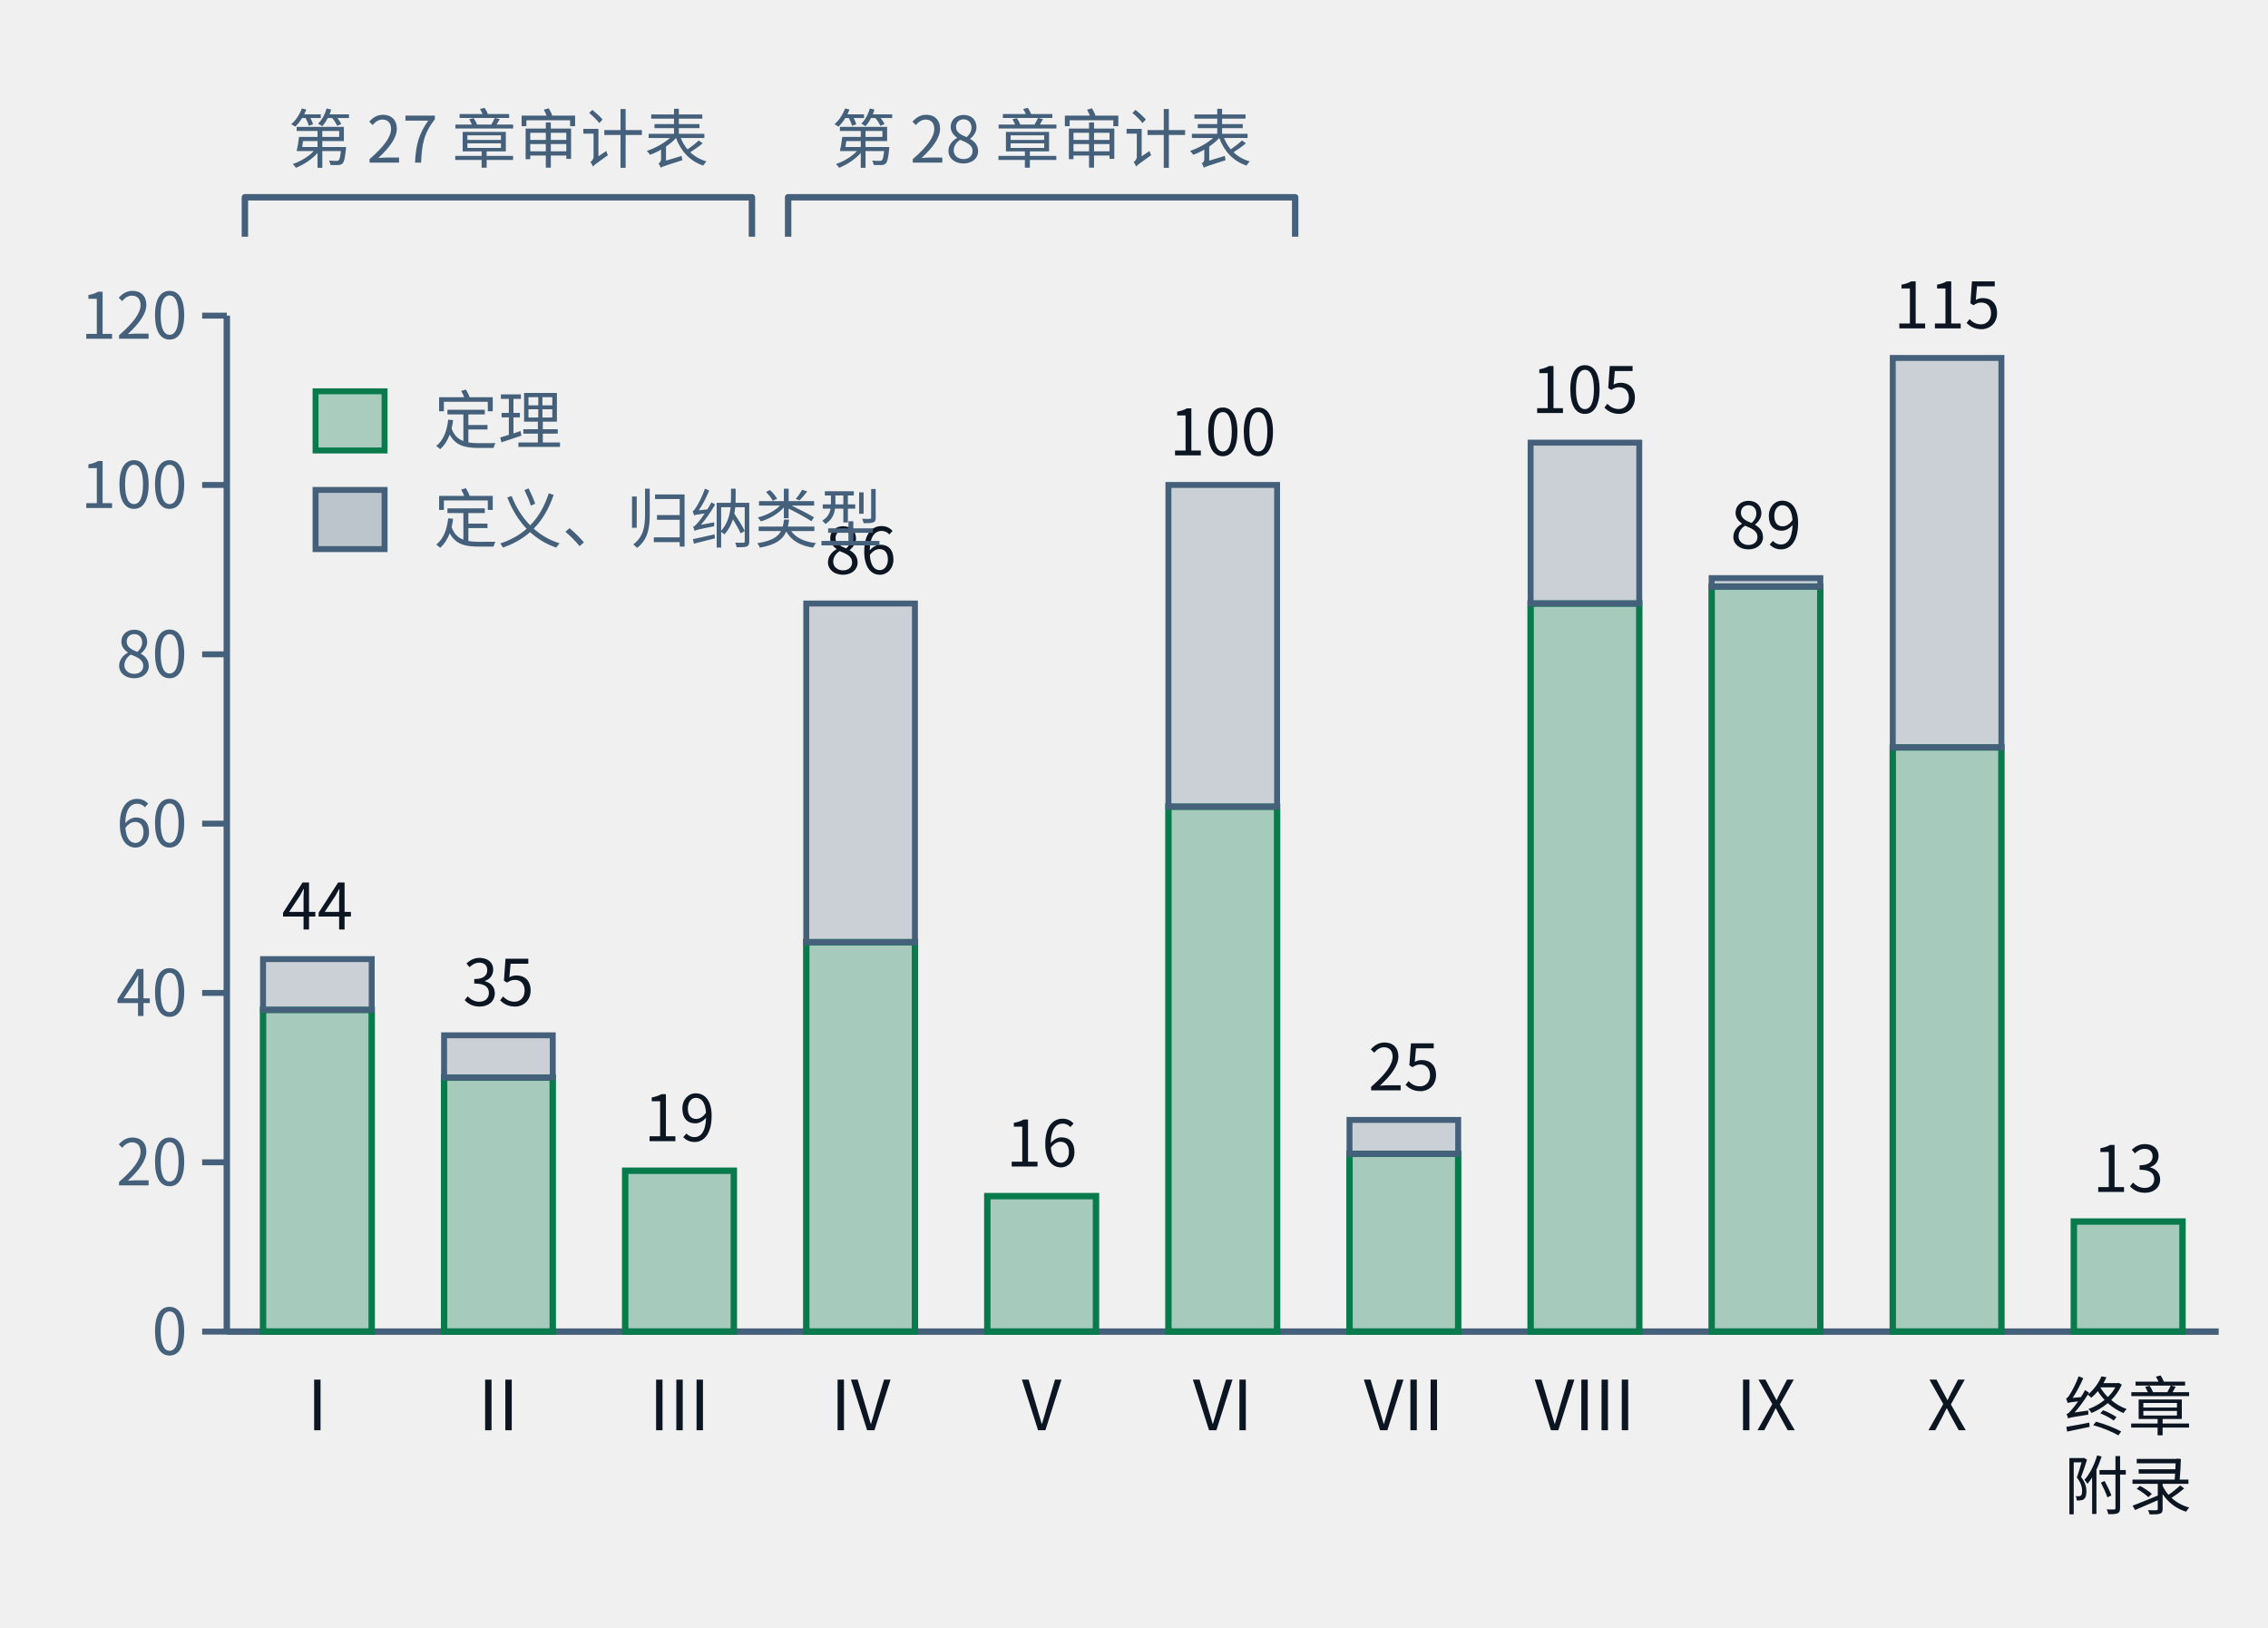
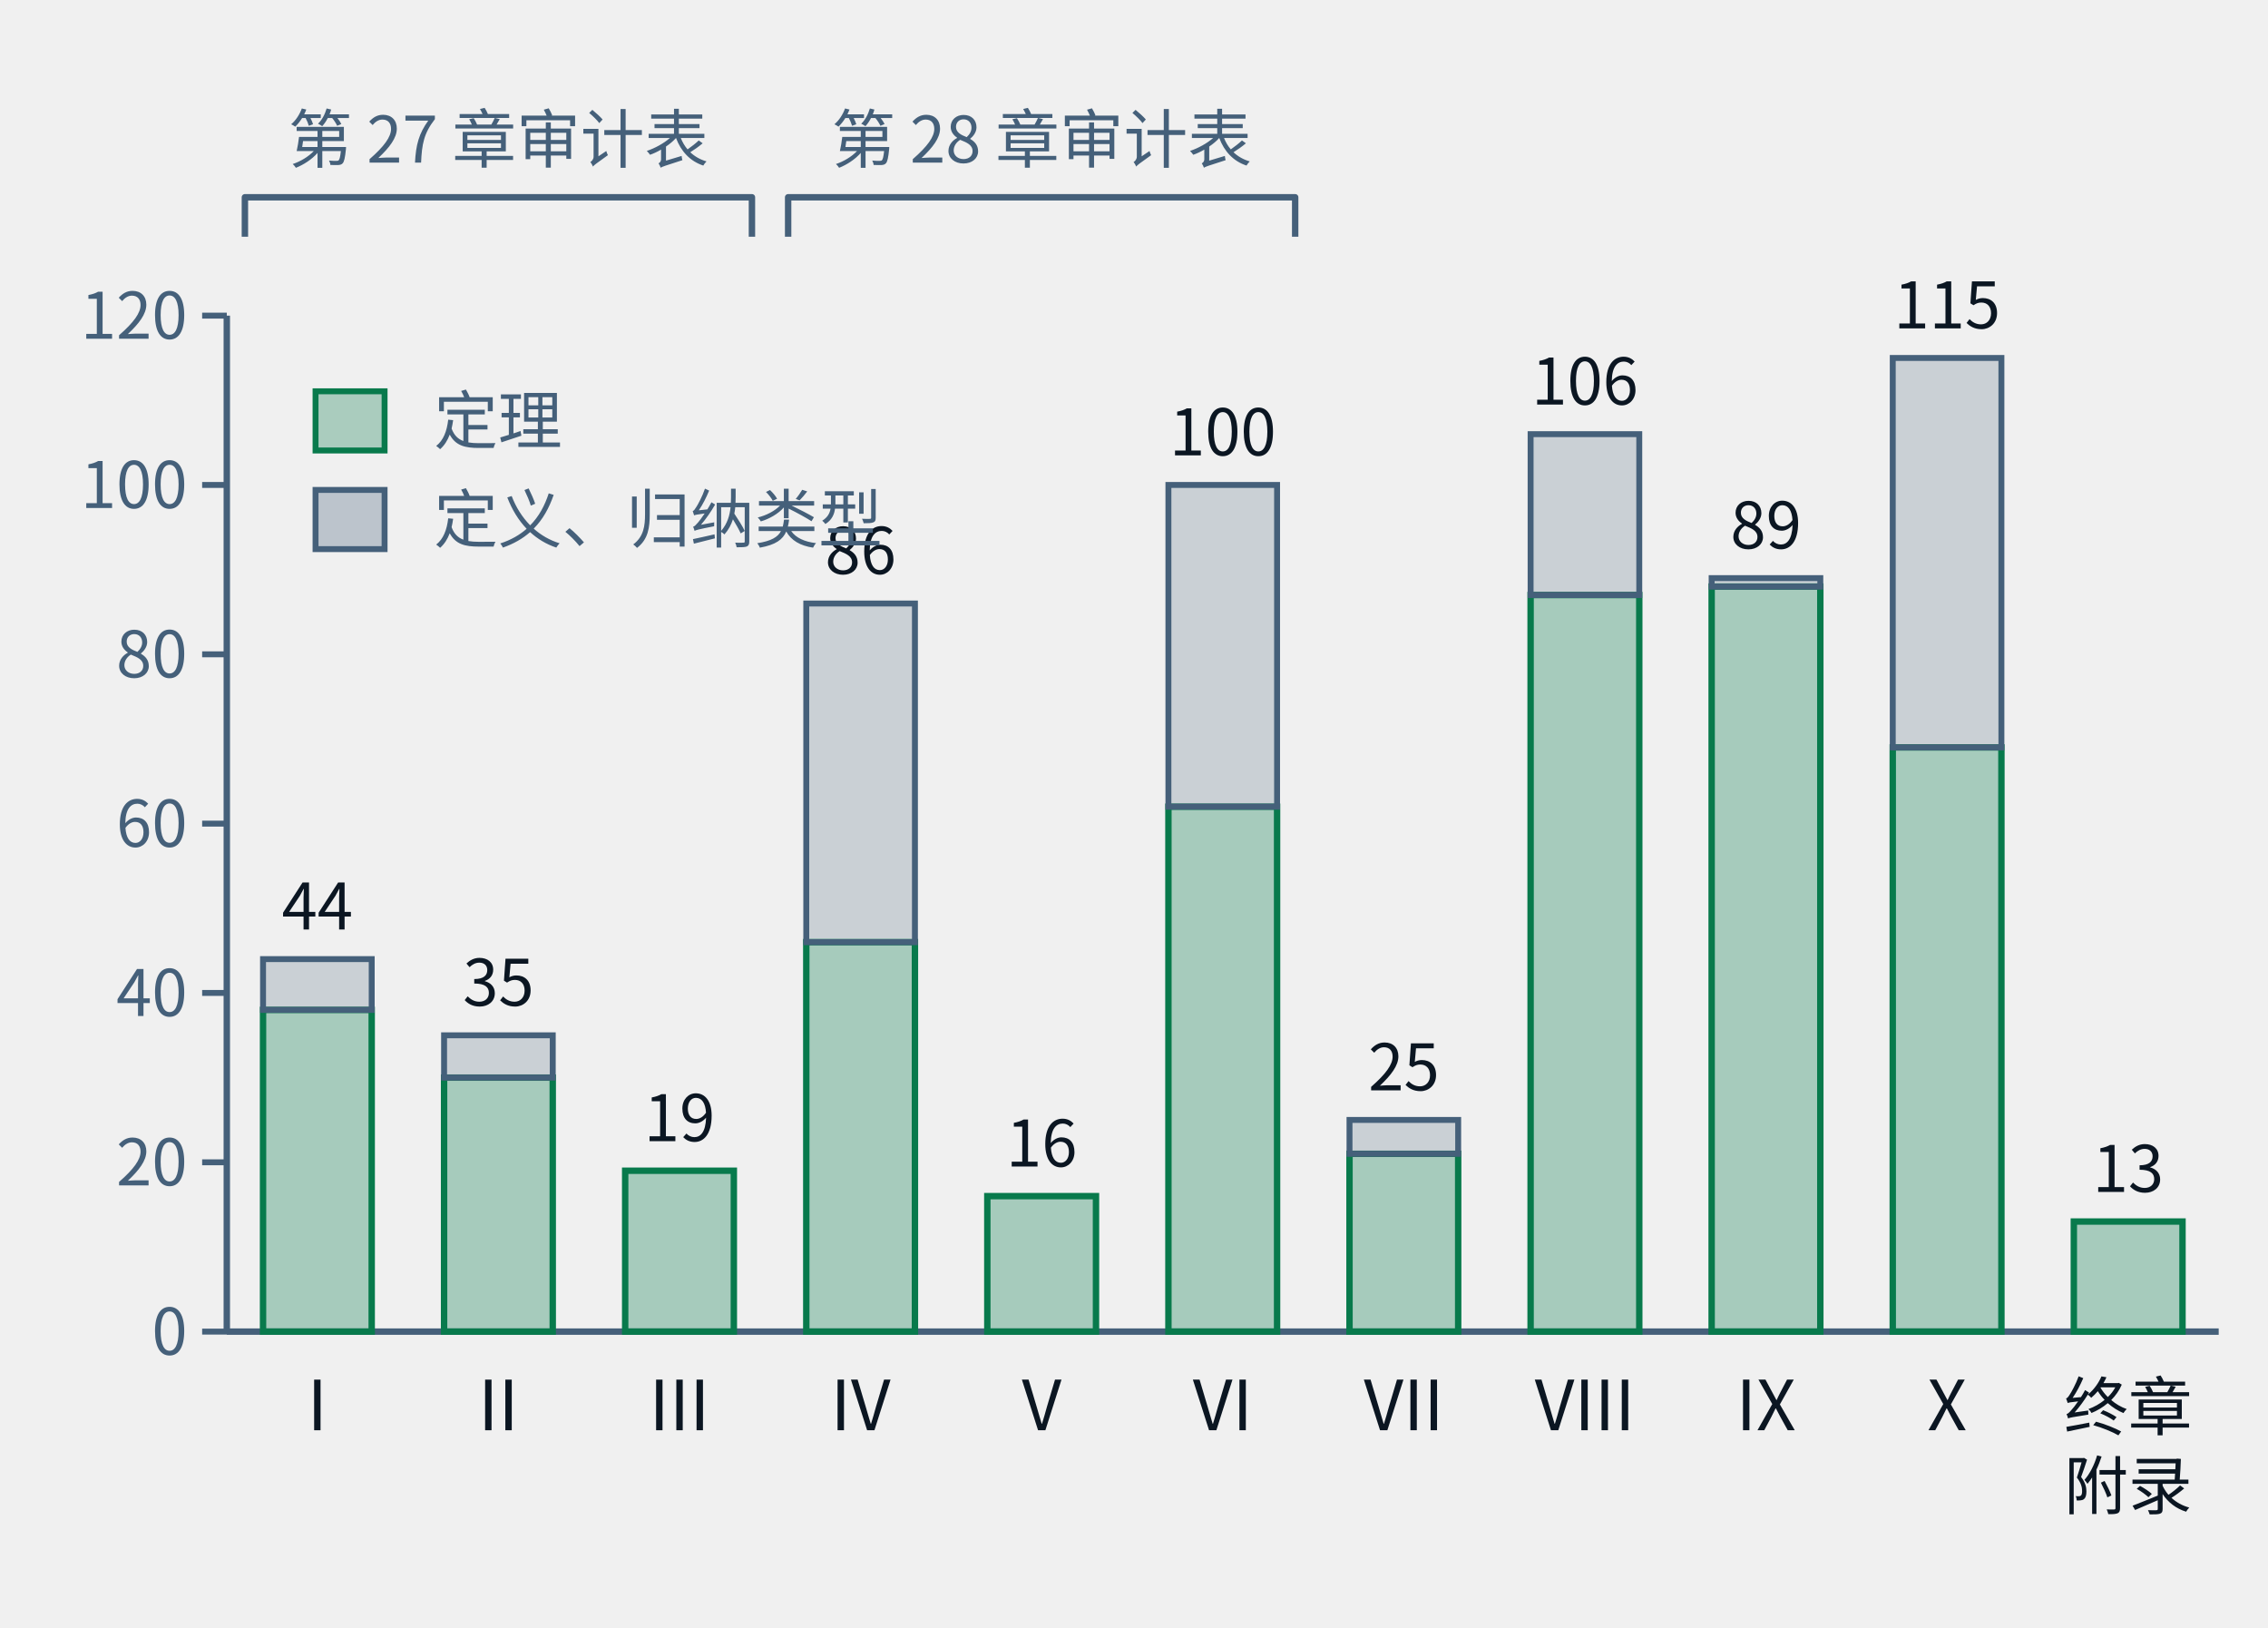
- <svg xmlns="http://www.w3.org/2000/svg" class="tr-fig" data-tr-fig="ch28-declaration-parts" data-lang="zh" viewBox="0 0 460 330" width="460" height="330" font-family="'Noto Sans SC', 'Noto Sans CJK SC', 'Source Sans 3', 'PingFang SC', 'Microsoft YaHei', system-ui, sans-serif" role="img" aria-label="柱状图。横轴是第一至第十部与“终章与附录”，柱高是该部章节用 lean= 引用的不同声明数；每根柱子下段绿色是锁文件里种类为定理的声明，上段灰色是定义与归纳类型。I：定理 38、其他 6；II：定理 30、其他 5；III：定理 19、其他 0；IV：定理 46、其他 40；V：定理 16、其他 0；VI：定理 62、其他 38；VII：定理 21、其他 4；VIII：定理 86、其他 19；IX：定理 88、其他 1；X：定理 69、其他 46；终章与附录：定理 13、其他 0。柱子上方两道括号：第一至第三部标“第二十七章审计表”，第四至第六部标“第二十八章审计表”。">
+ <svg xmlns="http://www.w3.org/2000/svg" class="tr-fig" data-tr-fig="ch28-declaration-parts" data-lang="zh" viewBox="0 0 460 330" width="460" height="330" font-family="'Noto Sans SC', 'Noto Sans CJK SC', 'Source Sans 3', 'PingFang SC', 'Microsoft YaHei', system-ui, sans-serif" role="img" aria-label="柱状图。横轴是第一至第十部与“终章与附录”，柱高是该部章节用 lean= 引用的不同声明数；每根柱子下段绿色是锁文件里种类为定理的声明，上段灰色是定义与归纳类型。I：定理 38、其他 6；II：定理 30、其他 5；III：定理 19、其他 0；IV：定理 46、其他 40；V：定理 16、其他 0；VI：定理 62、其他 38；VII：定理 21、其他 4；VIII：定理 87、其他 19；IX：定理 88、其他 1；X：定理 69、其他 46；终章与附录：定理 13、其他 0。柱子上方两道括号：第一至第三部标“第二十七章审计表”，第四至第六部标“第二十八章审计表”。">
  <style>.ts-ink{stroke:#0b1622}.tf-ink{fill:#0b1622}.ts-dim{stroke:#45607a}.tf-dim{fill:#45607a}.ts-faint{stroke:#9db3c4}.tf-faint{fill:#9db3c4}.ts-edge{stroke:#b9d0dd}.tf-edge{fill:#b9d0dd}.ts-hot{stroke:#5f9bb5}.tf-hot{fill:#5f9bb5}.ts-bg{stroke:#ffffff}.tf-bg{fill:#ffffff}.ts-panel{stroke:#eef5f9}.tf-panel{fill:#eef5f9}.ts-sheet{stroke:#f7fbfd}.tf-sheet{fill:#f7fbfd}.ts-cyan{stroke:#007c8a}.tf-cyan{fill:#007c8a}.ts-magenta{stroke:#b0128f}.tf-magenta{fill:#b0128f}.ts-amber{stroke:#946200}.tf-amber{fill:#946200}.ts-violet{stroke:#5a45c8}.tf-violet{fill:#5a45c8}.ts-ok{stroke:#087a4c}.tf-ok{fill:#087a4c}.ts-warn{stroke:#c21f3a}.tf-warn{fill:#c21f3a}.ts-blue{stroke:#1d5fd0}.tf-blue{fill:#1d5fd0}.ts-orange{stroke:#b85410}.tf-orange{fill:#b85410}.ts-sigma{stroke:#28405a}.tf-sigma{fill:#28405a}@media (prefers-color-scheme:dark){.ts-ink{stroke:#d4efff}.tf-ink{fill:#d4efff}.ts-dim{stroke:#6f8ea5}.tf-dim{fill:#6f8ea5}.ts-faint{stroke:#34506a}.tf-faint{fill:#34506a}.ts-edge{stroke:#143049}.tf-edge{fill:#143049}.ts-hot{stroke:#1f5d7c}.tf-hot{fill:#1f5d7c}.ts-bg{stroke:#03060c}.tf-bg{fill:#03060c}.ts-panel{stroke:#07101b}.tf-panel{fill:#07101b}.ts-sheet{stroke:#050c16}.tf-sheet{fill:#050c16}.ts-cyan{stroke:#19f0ff}.tf-cyan{fill:#19f0ff}.ts-magenta{stroke:#ff2fd0}.tf-magenta{fill:#ff2fd0}.ts-amber{stroke:#ffc83d}.tf-amber{fill:#ffc83d}.ts-violet{stroke:#9d8cff}.tf-violet{fill:#9d8cff}.ts-ok{stroke:#46ffb2}.tf-ok{fill:#46ffb2}.ts-warn{stroke:#ff5064}.tf-warn{fill:#ff5064}.ts-blue{stroke:#2a7bff}.tf-blue{fill:#2a7bff}.ts-orange{stroke:#ff8a3c}.tf-orange{fill:#ff8a3c}.ts-sigma{stroke:#cfe3ff}.tf-sigma{fill:#cfe3ff}}</style>
  <line x1="46" y1="64" x2="46" y2="270" class="ts-dim" stroke-width="1.3" fill="none" />
  <line x1="41" y1="270" x2="46" y2="270" class="ts-dim" stroke-width="1.2" fill="none" />
  <text class="tf-dim" x="38" y="274.68" font-size="13" text-anchor="end">0</text>
  <line x1="41" y1="235.67" x2="46" y2="235.67" class="ts-dim" stroke-width="1.2" fill="none" />
  <text class="tf-dim" x="38" y="240.35" font-size="13" text-anchor="end">20</text>
  <line x1="41" y1="201.33" x2="46" y2="201.33" class="ts-dim" stroke-width="1.2" fill="none" />
  <text class="tf-dim" x="38" y="206.01" font-size="13" text-anchor="end">40</text>
  <line x1="41" y1="167" x2="46" y2="167" class="ts-dim" stroke-width="1.2" fill="none" />
  <text class="tf-dim" x="38" y="171.68" font-size="13" text-anchor="end">60</text>
  <line x1="41" y1="132.67" x2="46" y2="132.67" class="ts-dim" stroke-width="1.2" fill="none" />
  <text class="tf-dim" x="38" y="137.35" font-size="13" text-anchor="end">80</text>
  <line x1="41" y1="98.33" x2="46" y2="98.33" class="ts-dim" stroke-width="1.2" fill="none" />
  <text class="tf-dim" x="38" y="103.01" font-size="13" text-anchor="end">100</text>
  <line x1="41" y1="64" x2="46" y2="64" class="ts-dim" stroke-width="1.2" fill="none" />
  <text class="tf-dim" x="38" y="68.68" font-size="13" text-anchor="end">120</text>
  <line x1="46" y1="270" x2="450" y2="270" class="ts-dim" stroke-width="1.3" fill="none" />
  <rect x="53.35" y="204.77" width="22.04" height="65.23" class="ts-ok tf-ok" stroke-width="1.3" fill-opacity="0.32" />
  <rect x="53.35" y="194.47" width="22.04" height="10.3" class="ts-dim tf-dim" stroke-width="1.2" fill-opacity="0.22" />
  <text class="tf-ink" x="64.36" y="188.47" font-size="13" text-anchor="middle">44</text>
  <text class="tf-ink" x="64.36" y="290" font-size="14" text-anchor="middle">I</text>
  <rect x="90.07" y="218.5" width="22.04" height="51.5" class="ts-ok tf-ok" stroke-width="1.3" fill-opacity="0.32" />
  <rect x="90.07" y="209.92" width="22.04" height="8.58" class="ts-dim tf-dim" stroke-width="1.2" fill-opacity="0.22" />
  <text class="tf-ink" x="101.09" y="203.92" font-size="13" text-anchor="middle">35</text>
  <text class="tf-ink" x="101.09" y="290" font-size="14" text-anchor="middle">II</text>
  <rect x="126.8" y="237.38" width="22.04" height="32.62" class="ts-ok tf-ok" stroke-width="1.3" fill-opacity="0.32" />
  <text class="tf-ink" x="137.82" y="231.38" font-size="13" text-anchor="middle">19</text>
  <text class="tf-ink" x="137.82" y="290" font-size="14" text-anchor="middle">III</text>
  <rect x="163.53" y="191.03" width="22.04" height="78.97" class="ts-ok tf-ok" stroke-width="1.3" fill-opacity="0.32" />
  <rect x="163.53" y="122.37" width="22.04" height="68.67" class="ts-dim tf-dim" stroke-width="1.2" fill-opacity="0.22" />
  <text class="tf-ink" x="174.55" y="116.37" font-size="13" text-anchor="middle">86</text>
  <text class="tf-ink" x="174.55" y="290" font-size="14" text-anchor="middle">IV</text>
  <rect x="200.25" y="242.53" width="22.04" height="27.47" class="ts-ok tf-ok" stroke-width="1.3" fill-opacity="0.32" />
  <text class="tf-ink" x="211.27" y="236.53" font-size="13" text-anchor="middle">16</text>
  <text class="tf-ink" x="211.27" y="290" font-size="14" text-anchor="middle">V</text>
  <rect x="236.98" y="163.57" width="22.04" height="106.43" class="ts-ok tf-ok" stroke-width="1.3" fill-opacity="0.32" />
  <rect x="236.98" y="98.33" width="22.04" height="65.23" class="ts-dim tf-dim" stroke-width="1.2" fill-opacity="0.22" />
  <text class="tf-ink" x="248" y="92.33" font-size="13" text-anchor="middle">100</text>
  <text class="tf-ink" x="248" y="290" font-size="14" text-anchor="middle">VI</text>
  <rect x="273.71" y="233.95" width="22.04" height="36.05" class="ts-ok tf-ok" stroke-width="1.3" fill-opacity="0.32" />
  <rect x="273.71" y="227.08" width="22.04" height="6.87" class="ts-dim tf-dim" stroke-width="1.2" fill-opacity="0.22" />
  <text class="tf-ink" x="284.73" y="221.08" font-size="13" text-anchor="middle">25</text>
  <text class="tf-ink" x="284.73" y="290" font-size="14" text-anchor="middle">VII</text>
-   <rect x="310.44" y="122.37" width="22.04" height="147.63" class="ts-ok tf-ok" stroke-width="1.3" fill-opacity="0.32" />
-   <rect x="310.44" y="89.75" width="22.04" height="32.62" class="ts-dim tf-dim" stroke-width="1.2" fill-opacity="0.22" />
-   <text class="tf-ink" x="321.45" y="83.75" font-size="13" text-anchor="middle">105</text>
+   <rect x="310.44" y="120.65" width="22.04" height="149.35" class="ts-ok tf-ok" stroke-width="1.3" fill-opacity="0.32" />
+   <rect x="310.44" y="88.03" width="22.04" height="32.62" class="ts-dim tf-dim" stroke-width="1.2" fill-opacity="0.22" />
+   <text class="tf-ink" x="321.45" y="82.03" font-size="13" text-anchor="middle">106</text>
  <text class="tf-ink" x="321.45" y="290" font-size="14" text-anchor="middle">VIII</text>
  <rect x="347.16" y="118.93" width="22.04" height="151.07" class="ts-ok tf-ok" stroke-width="1.3" fill-opacity="0.32" />
  <rect x="347.16" y="117.22" width="22.04" height="1.72" class="ts-dim tf-dim" stroke-width="1.2" fill-opacity="0.22" />
  <text class="tf-ink" x="358.18" y="111.22" font-size="13" text-anchor="middle">89</text>
  <text class="tf-ink" x="358.18" y="290" font-size="14" text-anchor="middle">IX</text>
  <rect x="383.89" y="151.55" width="22.04" height="118.45" class="ts-ok tf-ok" stroke-width="1.3" fill-opacity="0.32" />
  <rect x="383.89" y="72.58" width="22.04" height="78.97" class="ts-dim tf-dim" stroke-width="1.2" fill-opacity="0.22" />
  <text class="tf-ink" x="394.91" y="66.58" font-size="13" text-anchor="middle">115</text>
  <text class="tf-ink" x="394.91" y="290" font-size="14" text-anchor="middle">X</text>
  <rect x="420.62" y="247.68" width="22.04" height="22.32" class="ts-ok tf-ok" stroke-width="1.3" fill-opacity="0.32" />
  <text class="tf-ink" x="431.64" y="241.68" font-size="13" text-anchor="middle">13</text>
  <text class="tf-ink" x="431.64" y="290" font-size="13" text-anchor="middle">终章</text>
  <text class="tf-ink" x="431.64" y="306" font-size="13" text-anchor="middle">附录</text>
  <path d="M49.67 48 L49.67 40 L152.51 40 L152.51 48" class="ts-dim" stroke-width="1.3" stroke-linejoin="round" fill="none" />
  <text class="tf-dim" x="101.09" y="32.98" font-size="13" text-anchor="middle">第 27 章审计表</text>
  <path d="M159.85 48 L159.85 40 L262.69 40 L262.69 48" class="ts-dim" stroke-width="1.3" stroke-linejoin="round" fill="none" />
  <text class="tf-dim" x="211.27" y="32.98" font-size="13" text-anchor="middle">第 28 章审计表</text>
  <rect x="64" y="79.34" width="14" height="12" class="ts-ok tf-ok" stroke-width="1.2" fill-opacity="0.3" />
  <text class="tf-dim" x="88" y="90" font-size="13">定理</text>
  <rect x="64" y="99.34" width="14" height="12" class="ts-dim tf-dim" stroke-width="1.2" fill-opacity="0.3" />
  <text class="tf-dim" x="88" y="110" font-size="13">定义、归纳类型</text>
</svg>
